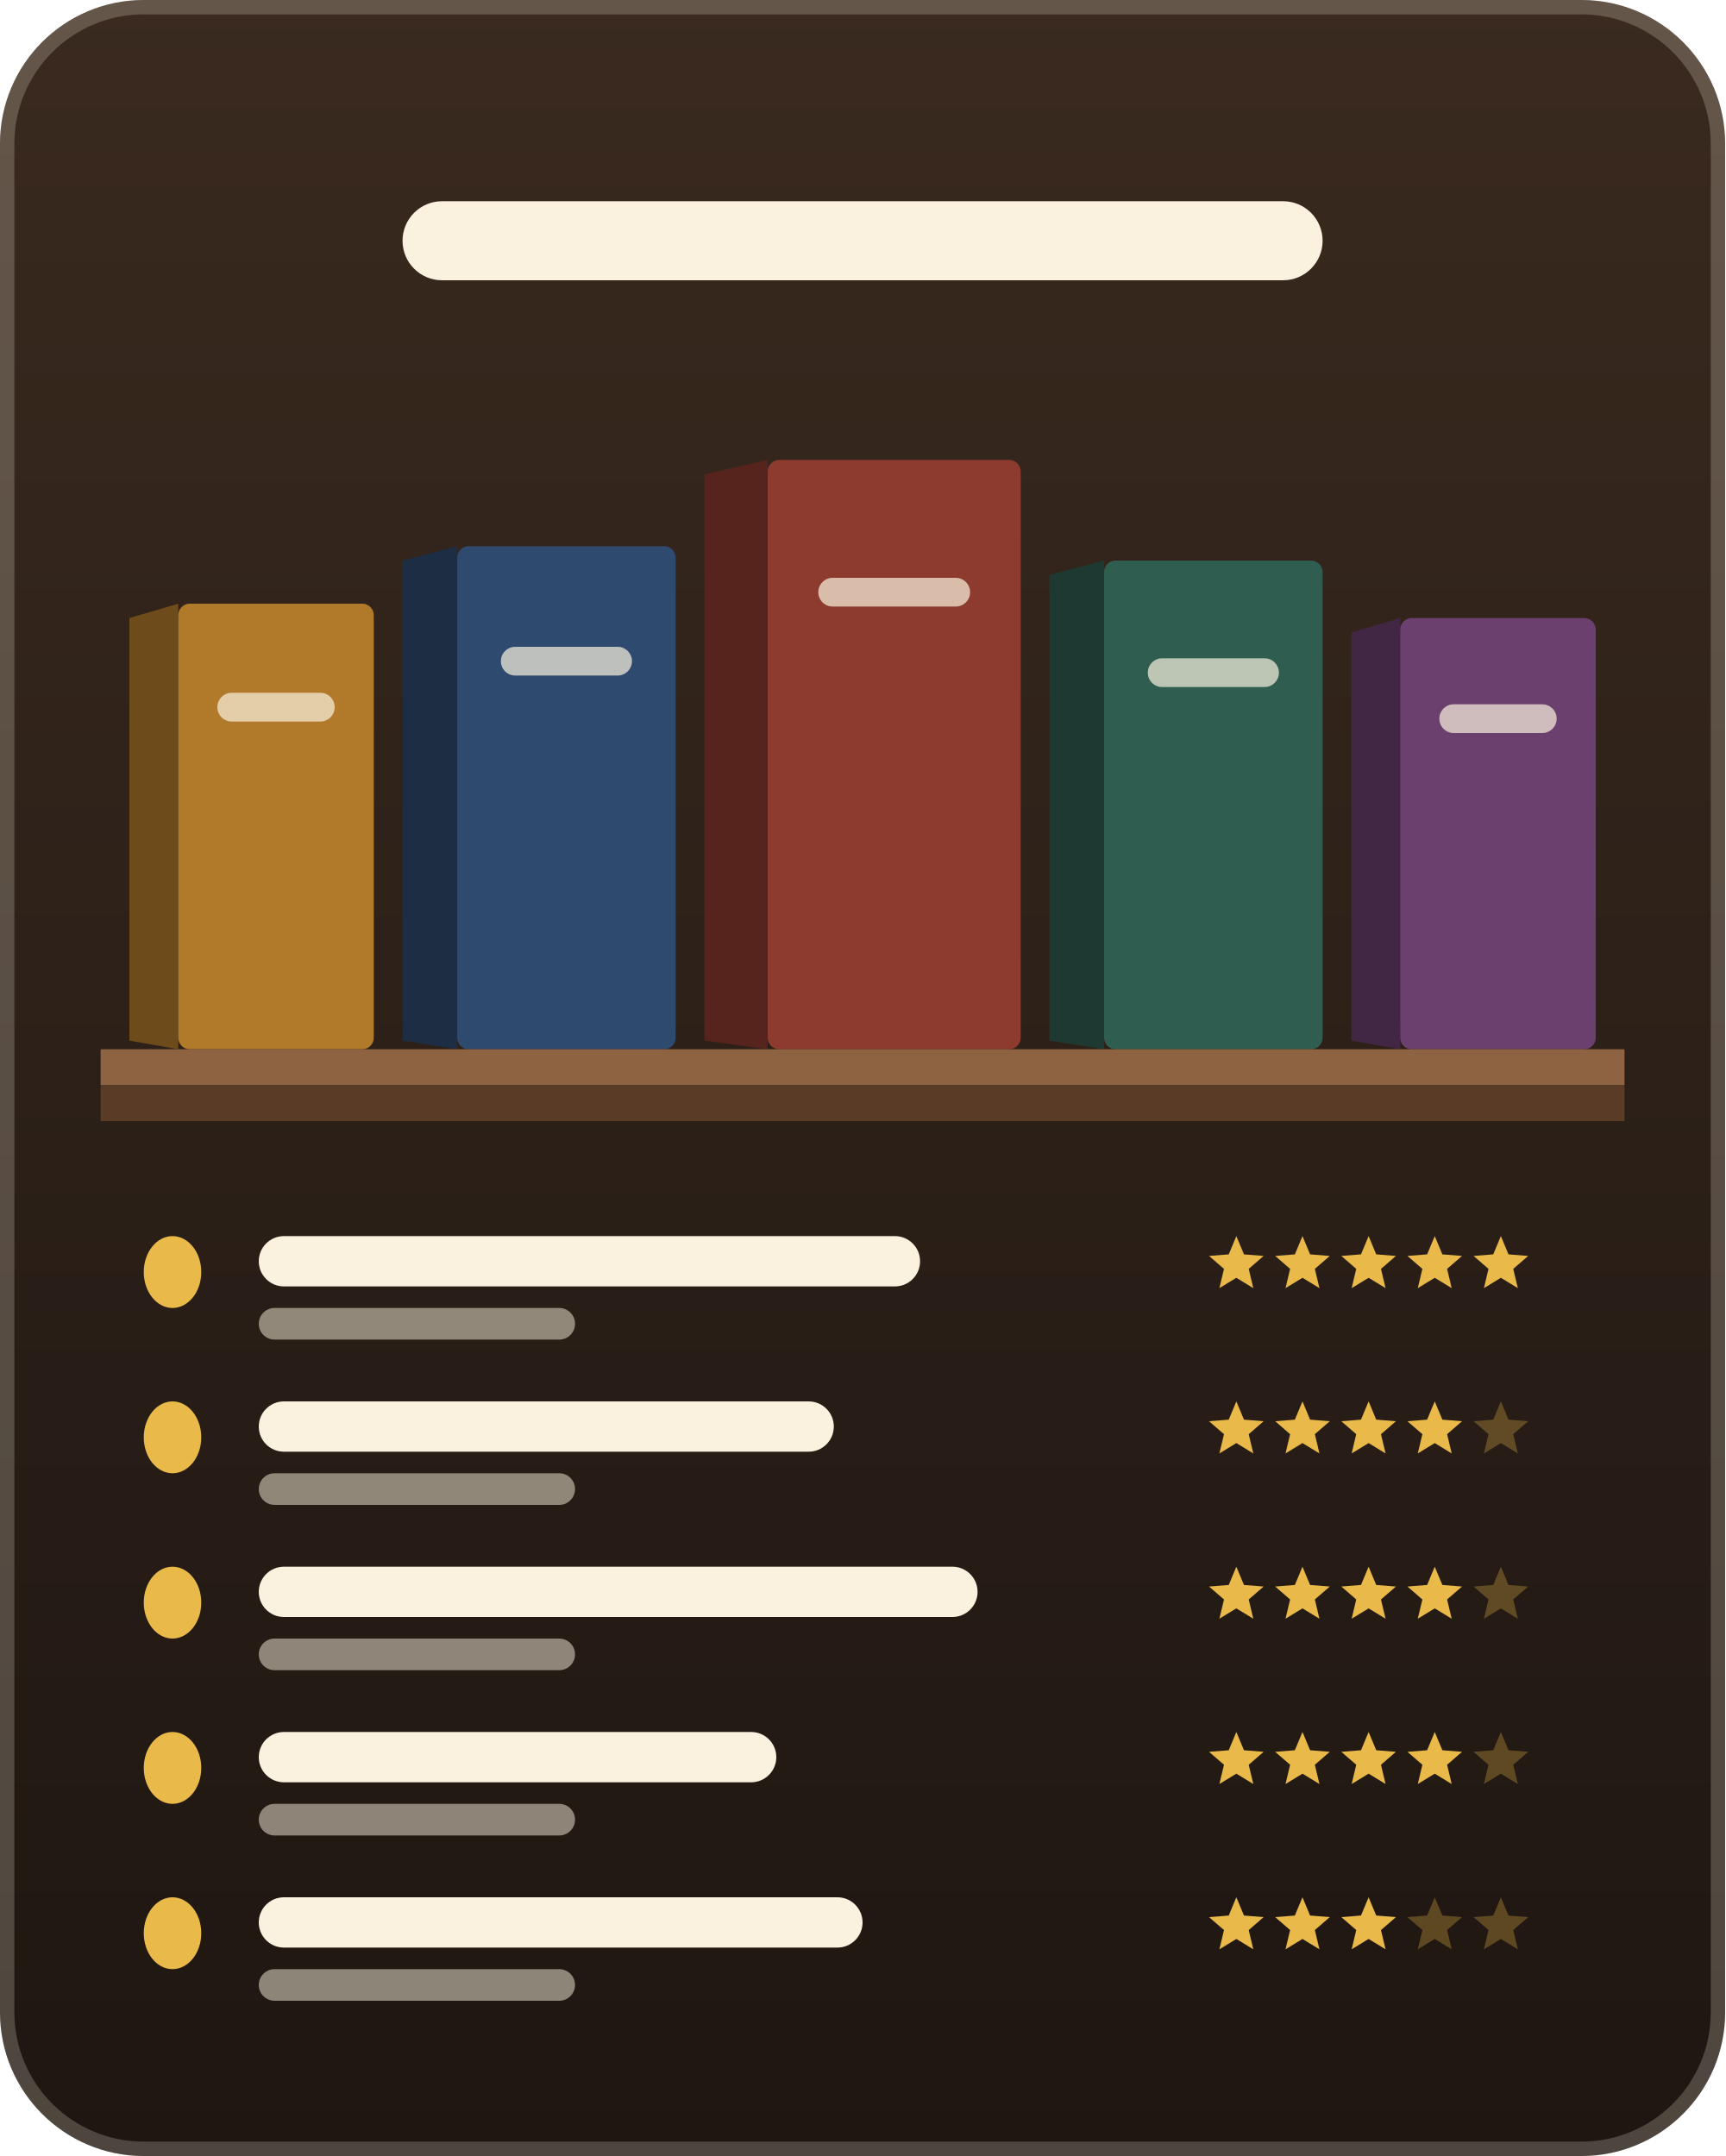
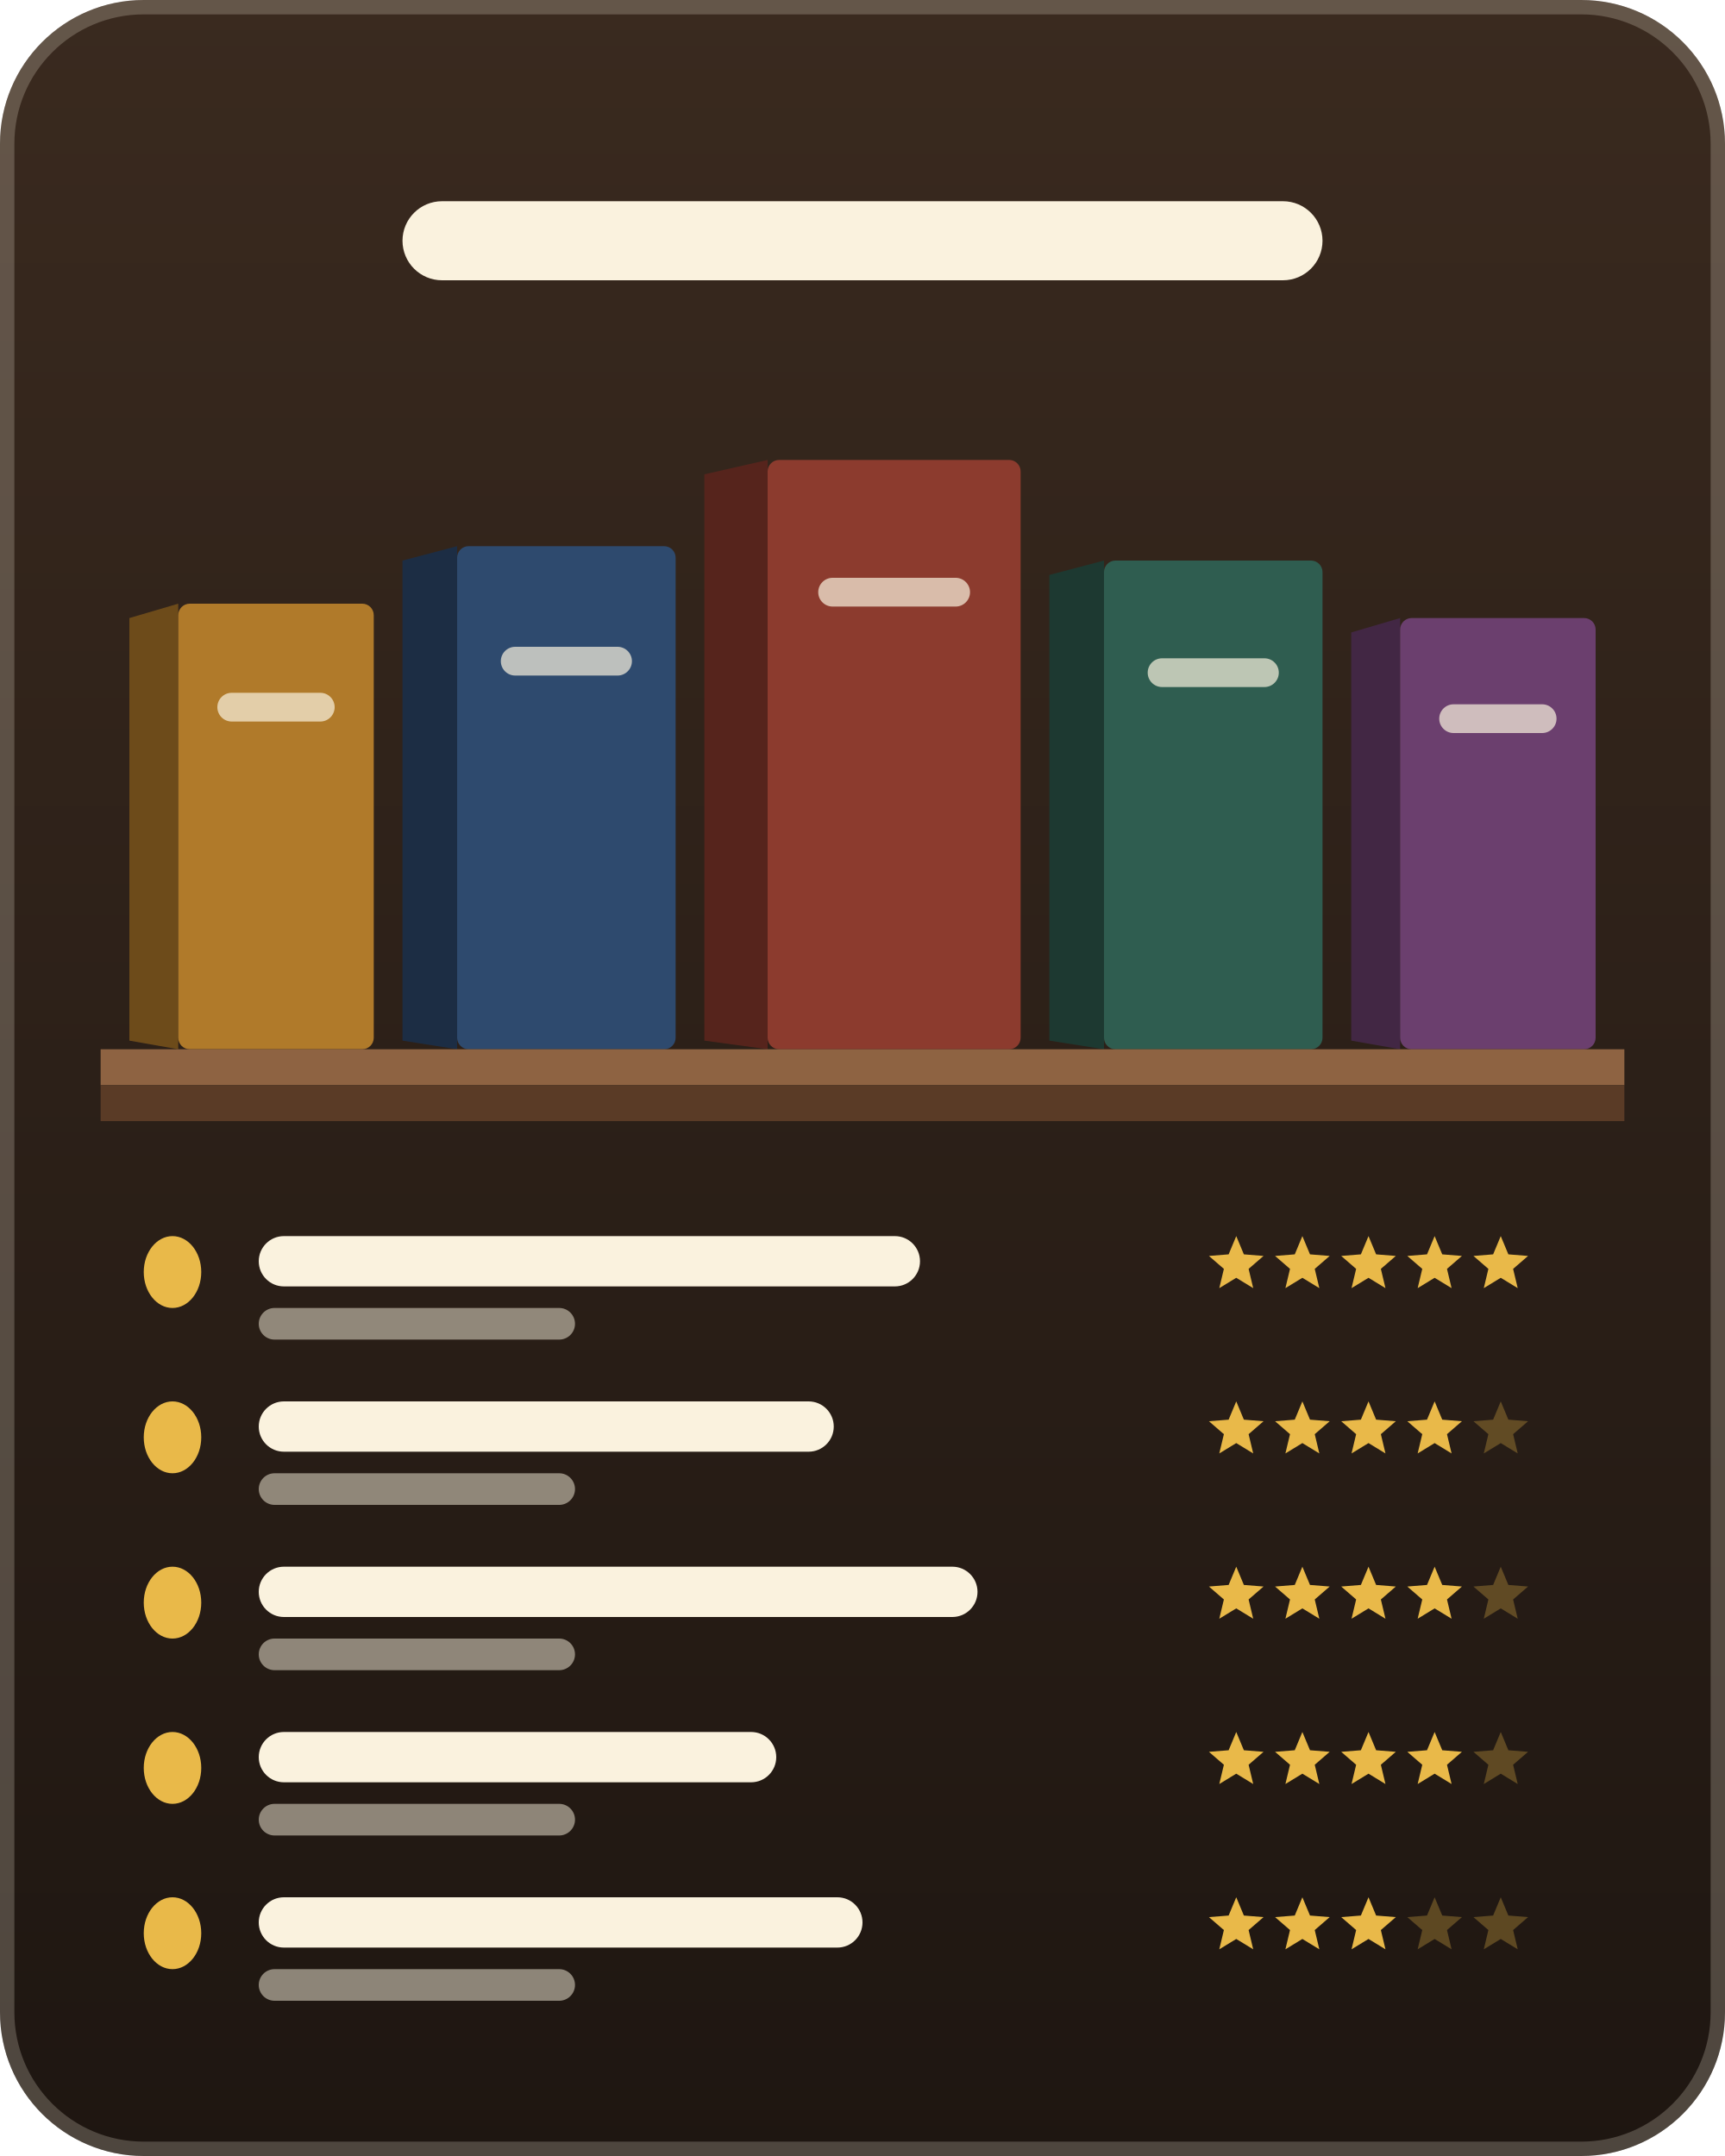
- <svg xmlns="http://www.w3.org/2000/svg" width="120" height="150" viewBox="0 0 120 150">
+ <svg xmlns="http://www.w3.org/2000/svg" width="56" height="70" viewBox="0 0 120 150">
  <defs>
    <linearGradient id="ground" x1="0" y1="0" x2="0" y2="1">
      <stop offset="0" stop-color="#3A2A1F" />
      <stop offset="1" stop-color="#1E1611" />
    </linearGradient>
    <radialGradient id="glow" cx="0.5" cy="0.5" r="0.5">
      <stop offset="0" stop-color="#E9B949" stop-opacity="0.38" />
      <stop offset="1" stop-color="#E9B949" stop-opacity="0" />
    </radialGradient>
    <radialGradient id="lamp" cx="0.5" cy="0.35" r="0.7">
      <stop offset="0" stop-color="#8A5F3C" />
      <stop offset="1" stop-color="#4A3020" />
    </radialGradient>
  </defs>
  <rect x="0" y="0" width="120" height="150" rx="10" fill="url(#ground)" />
  <rect x="28" y="14" width="64" height="5.5" rx="2.75" fill="#FAF2DE" fill-opacity="1" />
  <polygon points="9,43 12.4,42 12.4,73 9,72.4" fill="#6D4B1A" />
  <rect x="12.4" y="42" width="13.6" height="31" rx="0.8" fill="#B07A2A" fill-opacity="1" />
  <rect x="15.12" y="48.2" width="8.16" height="2" rx="1" fill="#FAF2DE" fill-opacity="0.7" />
  <polygon points="28,39 31.8,38 31.8,73 28,72.4" fill="#1C2D44" />
  <rect x="31.8" y="38" width="15.2" height="35" rx="0.8" fill="#2E4A6E" fill-opacity="1" />
  <rect x="34.84" y="45" width="9.12" height="2" rx="1" fill="#FAF2DE" fill-opacity="0.7" />
  <polygon points="49,33 53.4,32 53.4,73 49,72.4" fill="#56241C" />
  <rect x="53.4" y="32" width="17.6" height="41" rx="0.8" fill="#8C3B2E" fill-opacity="1" />
  <rect x="56.92" y="40.2" width="10.56" height="2" rx="1" fill="#FAF2DE" fill-opacity="0.7" />
  <polygon points="73,40 76.8,39 76.8,73 73,72.4" fill="#1D3931" />
  <rect x="76.8" y="39" width="15.2" height="34" rx="0.8" fill="#2F5D50" fill-opacity="1" />
  <rect x="79.84" y="45.8" width="9.12" height="2" rx="1" fill="#FAF2DE" fill-opacity="0.7" />
  <polygon points="94,44 97.4,43 97.4,73 94,72.4" fill="#422744" />
  <rect x="97.4" y="43" width="13.6" height="30" rx="0.8" fill="#6B3F6E" fill-opacity="1" />
  <rect x="100.12" y="49" width="8.16" height="2" rx="1" fill="#FAF2DE" fill-opacity="0.7" />
  <rect x="7" y="73" width="106" height="2.5" rx="0" fill="#8E6342" fill-opacity="1" />
  <rect x="7" y="75.5" width="106" height="2.5" rx="0" fill="#5A3B26" fill-opacity="1" />
  <rect x="10" y="86" width="4" height="5" rx="2.5" fill="#E9B949" fill-opacity="1" />
  <rect x="18" y="86" width="46" height="3.5" rx="1.75" fill="#FAF2DE" fill-opacity="1" />
  <rect x="18" y="91" width="22" height="2.2" rx="1.1" fill="#FAF2DE" fill-opacity="0.5" />
  <polygon points="86.00,86.00 86.53,87.27 87.90,87.38 86.86,88.28 87.18,89.62 86.00,88.90 84.82,89.62 85.14,88.28 84.10,87.38 85.47,87.27" fill="#E9B949" fill-opacity="1" />
  <polygon points="90.60,86.00 91.13,87.27 92.50,87.38 91.46,88.28 91.78,89.62 90.60,88.90 89.42,89.62 89.74,88.28 88.70,87.38 90.07,87.27" fill="#E9B949" fill-opacity="1" />
  <polygon points="95.20,86.00 95.73,87.27 97.10,87.38 96.06,88.28 96.38,89.62 95.20,88.90 94.02,89.62 94.34,88.28 93.30,87.38 94.67,87.27" fill="#E9B949" fill-opacity="1" />
  <polygon points="99.80,86.00 100.33,87.27 101.70,87.38 100.66,88.28 100.98,89.62 99.80,88.90 98.62,89.62 98.94,88.28 97.90,87.38 99.27,87.27" fill="#E9B949" fill-opacity="1" />
  <polygon points="104.40,86.00 104.93,87.27 106.30,87.38 105.26,88.28 105.58,89.62 104.40,88.90 103.22,89.62 103.54,88.28 102.50,87.38 103.87,87.27" fill="#E9B949" fill-opacity="1" />
  <rect x="10" y="97.5" width="4" height="5" rx="2.5" fill="#E9B949" fill-opacity="1" />
  <rect x="18" y="97.5" width="40" height="3.5" rx="1.75" fill="#FAF2DE" fill-opacity="1" />
  <rect x="18" y="102.5" width="22" height="2.2" rx="1.1" fill="#FAF2DE" fill-opacity="0.5" />
  <polygon points="86.00,97.50 86.53,98.77 87.90,98.88 86.86,99.78 87.18,101.12 86.00,100.40 84.82,101.12 85.14,99.78 84.10,98.88 85.47,98.77" fill="#E9B949" fill-opacity="1" />
  <polygon points="90.60,97.50 91.13,98.77 92.50,98.88 91.46,99.78 91.78,101.12 90.60,100.40 89.42,101.12 89.74,99.78 88.70,98.88 90.07,98.77" fill="#E9B949" fill-opacity="1" />
  <polygon points="95.20,97.50 95.73,98.77 97.10,98.88 96.06,99.78 96.38,101.12 95.20,100.40 94.02,101.12 94.34,99.78 93.30,98.88 94.67,98.77" fill="#E9B949" fill-opacity="1" />
  <polygon points="99.80,97.50 100.33,98.77 101.70,98.88 100.66,99.78 100.98,101.12 99.80,100.40 98.62,101.12 98.94,99.78 97.90,98.88 99.27,98.77" fill="#E9B949" fill-opacity="1" />
  <polygon points="104.40,97.50 104.93,98.77 106.30,98.88 105.26,99.78 105.58,101.12 104.40,100.40 103.22,101.12 103.54,99.78 102.50,98.88 103.87,98.77" fill="#E9B949" fill-opacity="0.3" />
  <rect x="10" y="109" width="4" height="5" rx="2.5" fill="#E9B949" fill-opacity="1" />
  <rect x="18" y="109" width="50" height="3.5" rx="1.75" fill="#FAF2DE" fill-opacity="1" />
  <rect x="18" y="114" width="22" height="2.2" rx="1.1" fill="#FAF2DE" fill-opacity="0.5" />
  <polygon points="86.00,109.00 86.53,110.27 87.90,110.38 86.86,111.28 87.18,112.62 86.00,111.90 84.82,112.62 85.14,111.28 84.10,110.38 85.47,110.27" fill="#E9B949" fill-opacity="1" />
  <polygon points="90.60,109.00 91.13,110.27 92.50,110.38 91.46,111.28 91.78,112.62 90.60,111.90 89.42,112.62 89.74,111.28 88.70,110.38 90.07,110.27" fill="#E9B949" fill-opacity="1" />
  <polygon points="95.20,109.00 95.73,110.27 97.10,110.38 96.06,111.28 96.38,112.62 95.20,111.90 94.02,112.62 94.34,111.28 93.30,110.38 94.67,110.27" fill="#E9B949" fill-opacity="1" />
  <polygon points="99.80,109.00 100.33,110.27 101.70,110.38 100.66,111.28 100.98,112.62 99.80,111.90 98.62,112.62 98.94,111.28 97.90,110.38 99.27,110.27" fill="#E9B949" fill-opacity="1" />
  <polygon points="104.40,109.00 104.93,110.27 106.30,110.38 105.26,111.28 105.58,112.62 104.40,111.90 103.22,112.62 103.54,111.28 102.50,110.38 103.87,110.27" fill="#E9B949" fill-opacity="0.3" />
  <rect x="10" y="120.5" width="4" height="5" rx="2.5" fill="#E9B949" fill-opacity="1" />
  <rect x="18" y="120.5" width="36" height="3.5" rx="1.75" fill="#FAF2DE" fill-opacity="1" />
  <rect x="18" y="125.5" width="22" height="2.2" rx="1.1" fill="#FAF2DE" fill-opacity="0.5" />
  <polygon points="86.00,120.50 86.53,121.77 87.90,121.88 86.86,122.78 87.18,124.12 86.00,123.40 84.82,124.12 85.14,122.78 84.10,121.88 85.47,121.77" fill="#E9B949" fill-opacity="1" />
  <polygon points="90.60,120.50 91.13,121.77 92.50,121.88 91.46,122.78 91.78,124.12 90.60,123.40 89.42,124.12 89.74,122.78 88.70,121.88 90.07,121.77" fill="#E9B949" fill-opacity="1" />
  <polygon points="95.20,120.50 95.73,121.77 97.10,121.88 96.06,122.78 96.38,124.12 95.20,123.40 94.02,124.12 94.34,122.78 93.30,121.88 94.67,121.77" fill="#E9B949" fill-opacity="1" />
  <polygon points="99.80,120.50 100.33,121.77 101.70,121.88 100.66,122.78 100.98,124.12 99.80,123.40 98.62,124.12 98.94,122.78 97.90,121.88 99.27,121.77" fill="#E9B949" fill-opacity="1" />
  <polygon points="104.40,120.50 104.93,121.77 106.30,121.88 105.26,122.78 105.58,124.12 104.40,123.40 103.22,124.12 103.54,122.78 102.50,121.88 103.87,121.77" fill="#E9B949" fill-opacity="0.3" />
  <rect x="10" y="132" width="4" height="5" rx="2.5" fill="#E9B949" fill-opacity="1" />
  <rect x="18" y="132" width="42" height="3.5" rx="1.75" fill="#FAF2DE" fill-opacity="1" />
  <rect x="18" y="137" width="22" height="2.2" rx="1.1" fill="#FAF2DE" fill-opacity="0.5" />
  <polygon points="86.00,132.00 86.53,133.27 87.90,133.38 86.86,134.28 87.18,135.62 86.00,134.90 84.82,135.62 85.14,134.28 84.10,133.38 85.47,133.27" fill="#E9B949" fill-opacity="1" />
  <polygon points="90.60,132.00 91.13,133.27 92.50,133.38 91.46,134.28 91.78,135.62 90.60,134.90 89.42,135.62 89.74,134.28 88.70,133.38 90.07,133.27" fill="#E9B949" fill-opacity="1" />
  <polygon points="95.20,132.00 95.73,133.27 97.10,133.38 96.06,134.28 96.38,135.62 95.20,134.90 94.02,135.62 94.34,134.28 93.30,133.38 94.67,133.27" fill="#E9B949" fill-opacity="1" />
  <polygon points="99.80,132.00 100.33,133.27 101.70,133.38 100.66,134.28 100.98,135.62 99.80,134.90 98.62,135.62 98.94,134.28 97.90,133.38 99.27,133.27" fill="#E9B949" fill-opacity="0.3" />
  <polygon points="104.40,132.00 104.93,133.27 106.30,133.38 105.26,134.28 105.58,135.62 104.40,134.90 103.22,135.62 103.54,134.28 102.50,133.38 103.87,133.27" fill="#E9B949" fill-opacity="0.3" />
  <rect x="0.5" y="0.5" width="119" height="149" rx="9.5" fill="none" stroke="#FAF2DE" stroke-opacity="0.22" />
</svg>
